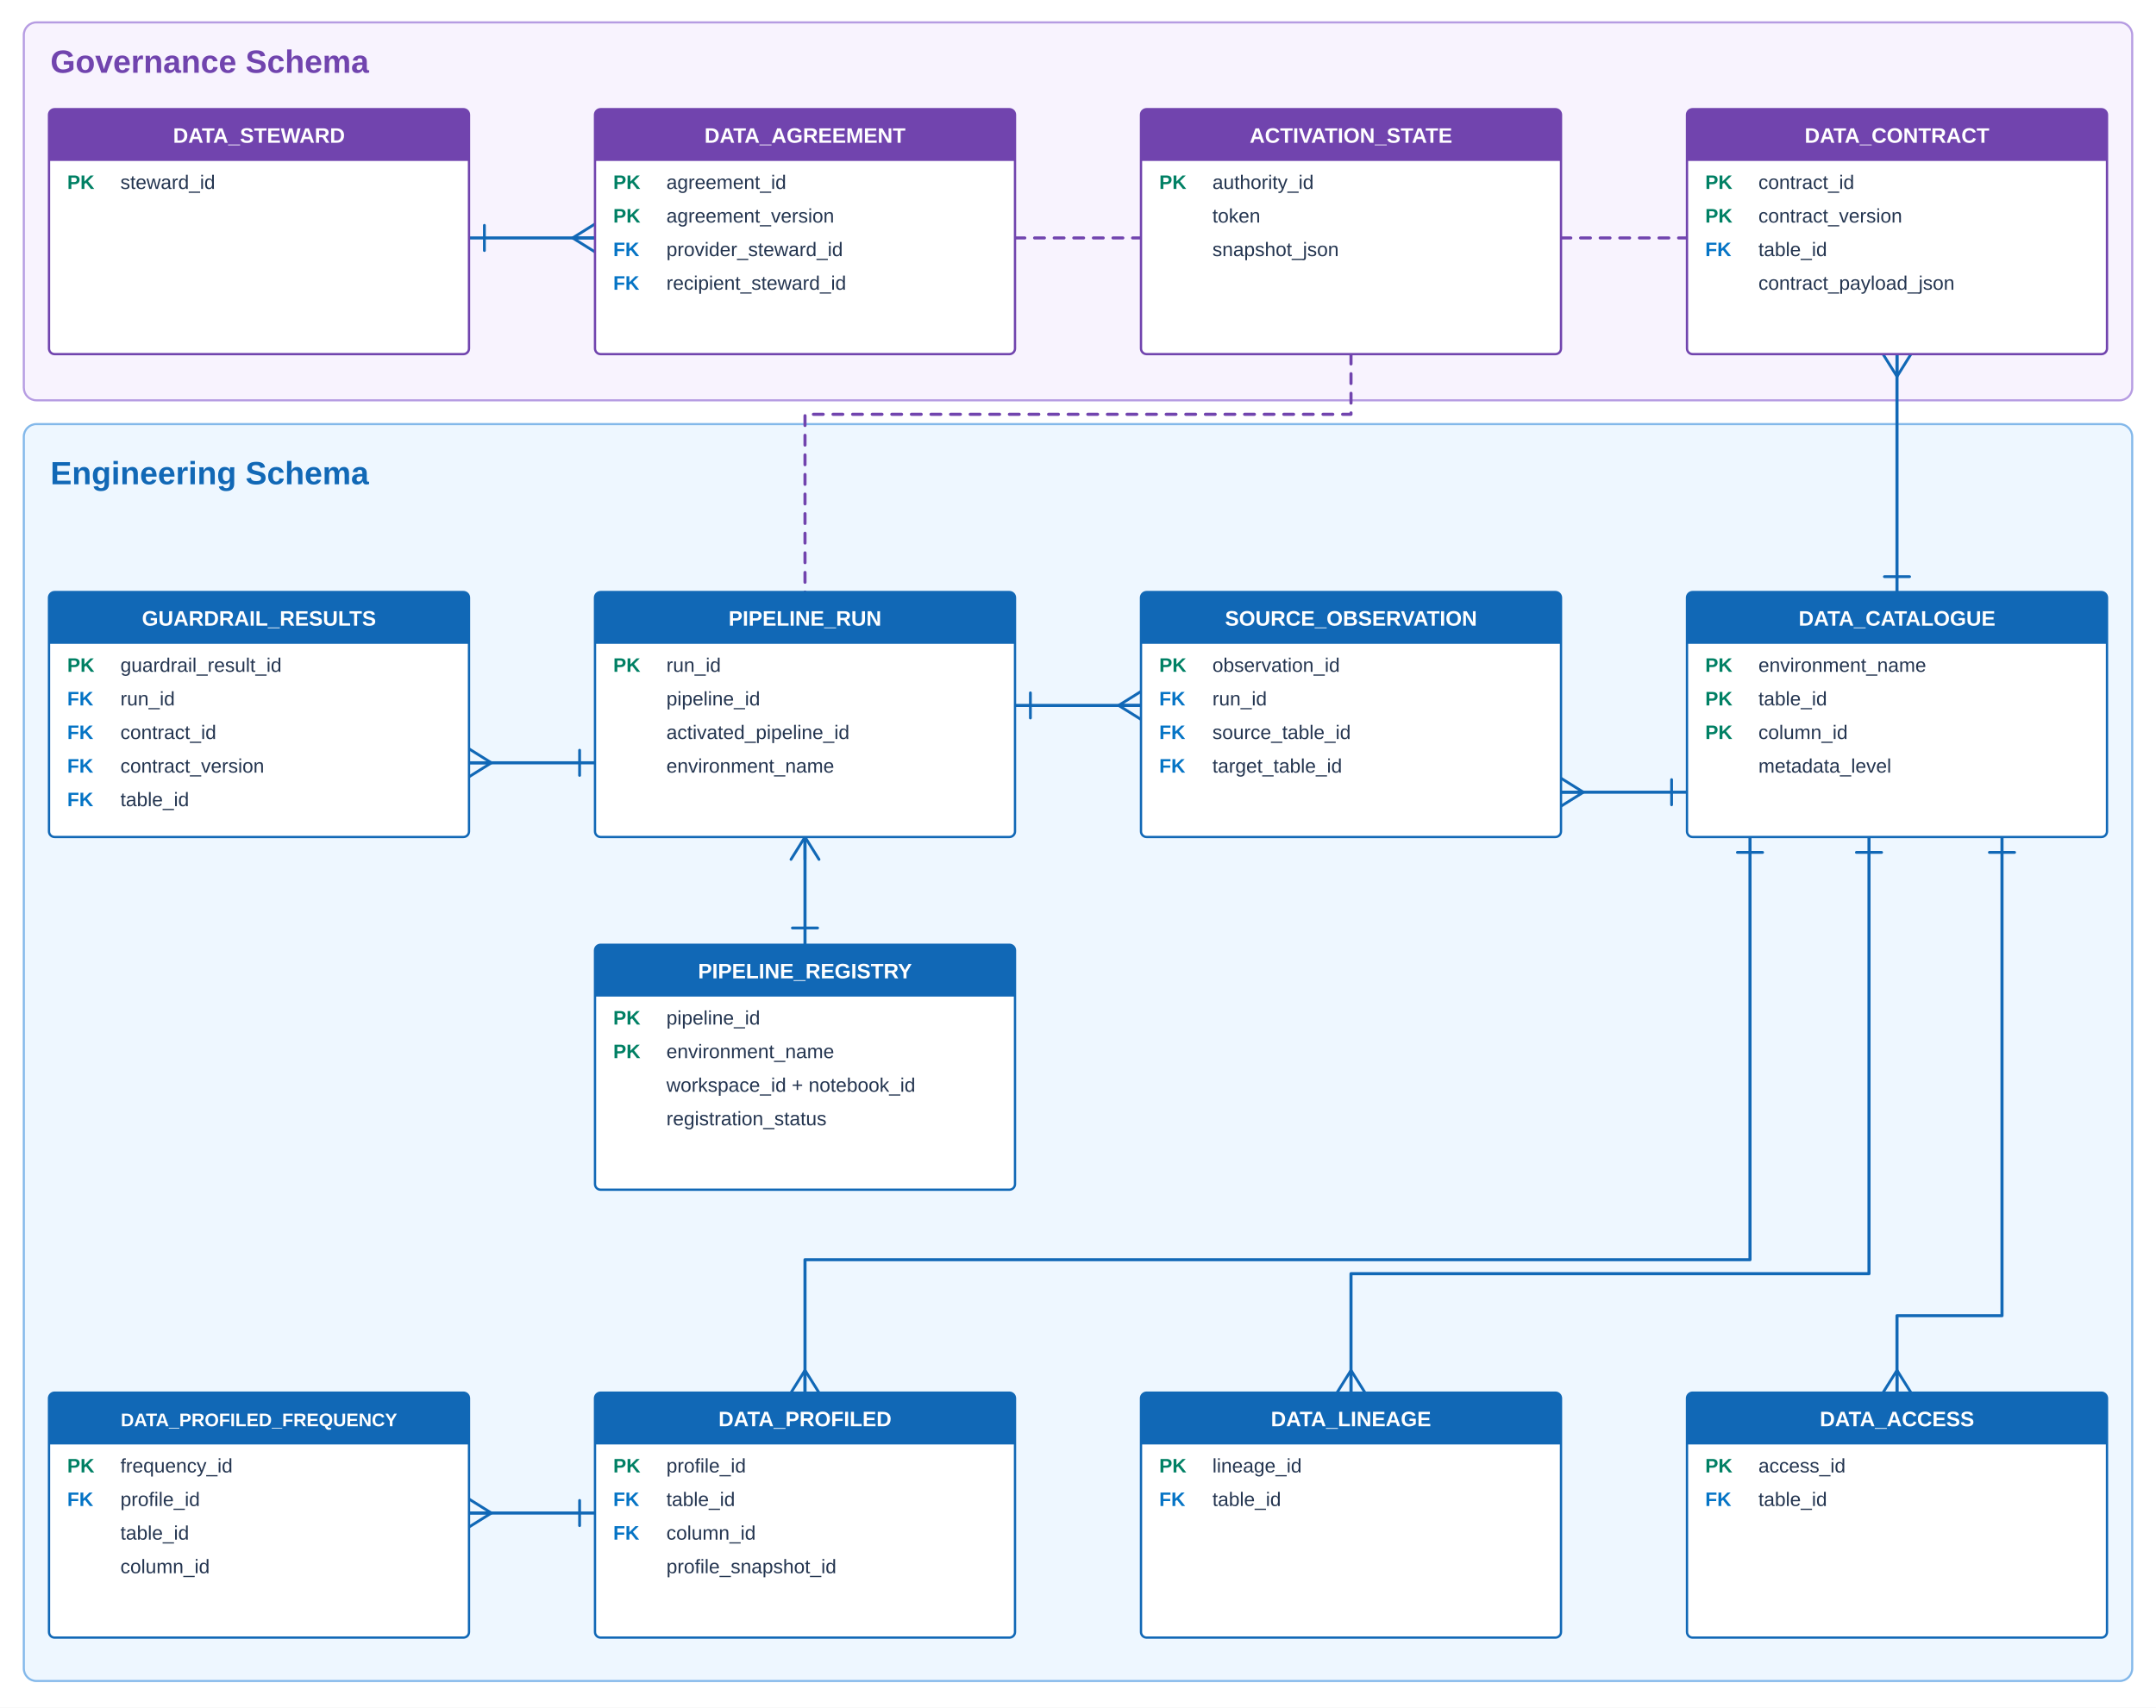
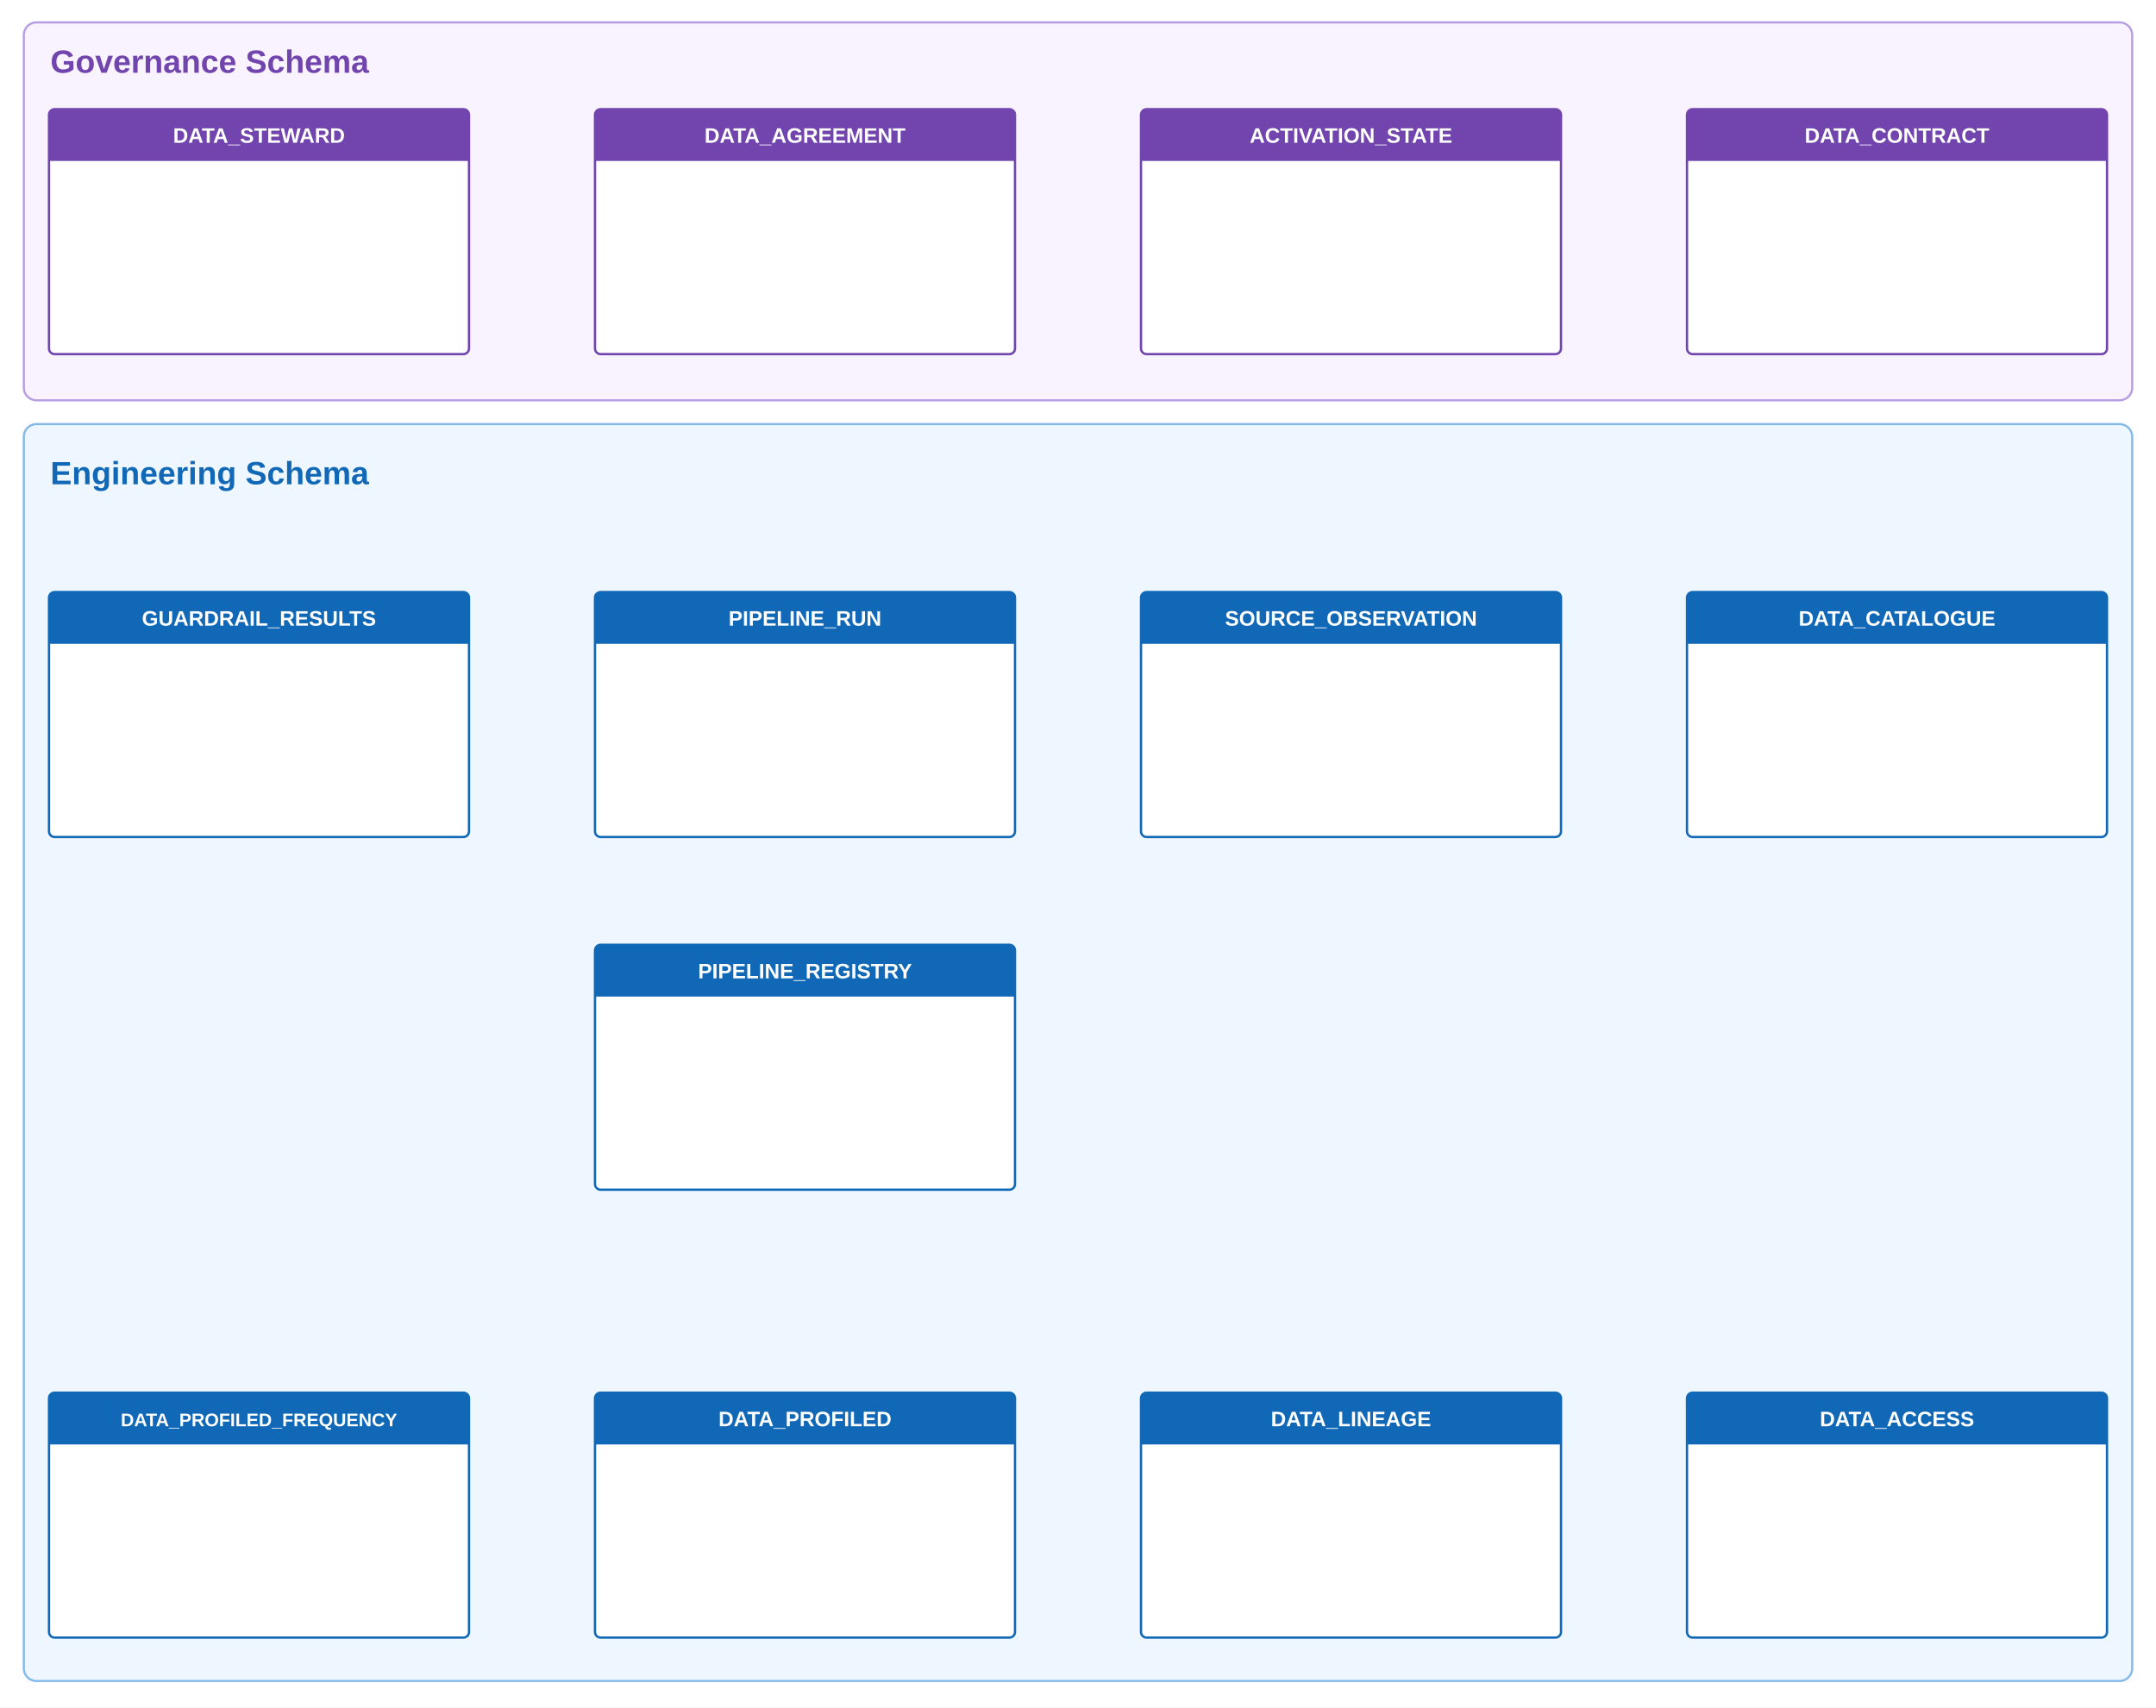
<svg xmlns="http://www.w3.org/2000/svg" xmlns:xlink="http://www.w3.org/1999/xlink" width="1540" height="1220" viewBox="0 0 1540 1220" role="img" aria-label="FabricOps metadata relationship diagram">
  <rect width="1540" height="1220" fill="#FFFFFF" />
  <rect x="17" y="16" width="1506" height="270" rx="9" fill="#F8F3FE" stroke="#B69CE2" stroke-width="1.5" />
  <rect x="17" y="303" width="1506" height="898" rx="9" fill="#EEF7FF" stroke="#83B8EA" stroke-width="1.5" />
  <text x="36" y="52" font-size="23" font-family="Arial, sans-serif" font-weight="700" fill="#7144AE">Governance Schema</text>
  <text x="36" y="346" font-size="23" font-family="Arial, sans-serif" font-weight="700" fill="#1168B6">Engineering Schema</text>
-   <path d="M335 170H425" fill="none" stroke="#1168B6" stroke-width="2.2" stroke-linejoin="round" stroke-linecap="round" />
-   <path d="M346 161V179" fill="none" stroke="#1168B6" stroke-width="2" stroke-linejoin="round" stroke-linecap="round" />
-   <path d="M409 170L425 160 M409 170L425 170 M409 170L425 180" fill="none" stroke="#1168B6" stroke-width="2" stroke-linejoin="round" stroke-linecap="round" />
-   <path d="M725 170H815" fill="none" stroke="#7144AE" stroke-width="2.2" stroke-linejoin="round" stroke-linecap="round" stroke-dasharray="7 7" />
-   <path d="M1115 170H1205" fill="none" stroke="#7144AE" stroke-width="2.2" stroke-linejoin="round" stroke-linecap="round" stroke-dasharray="7 7" />
-   <path d="M965 253V296H575V423" fill="none" stroke="#7144AE" stroke-width="2.2" stroke-linejoin="round" stroke-linecap="round" stroke-dasharray="7 7" />
-   <path d="M1355 253V423" fill="none" stroke="#1168B6" stroke-width="2.2" stroke-linejoin="round" stroke-linecap="round" />
-   <path d="M1355 269L1345 253 M1355 269L1355 253 M1355 269L1365 253" fill="none" stroke="#1168B6" stroke-width="2" stroke-linejoin="round" stroke-linecap="round" />
-   <path d="M1346 412H1364" fill="none" stroke="#1168B6" stroke-width="2" stroke-linejoin="round" stroke-linecap="round" />
-   <path d="M335 545H425" fill="none" stroke="#1168B6" stroke-width="2.2" stroke-linejoin="round" stroke-linecap="round" />
-   <path d="M351 545L335 535 M351 545L335 545 M351 545L335 555" fill="none" stroke="#1168B6" stroke-width="2" stroke-linejoin="round" stroke-linecap="round" />
-   <path d="M414 536V554" fill="none" stroke="#1168B6" stroke-width="2" stroke-linejoin="round" stroke-linecap="round" />
-   <path d="M725 504H815" fill="none" stroke="#1168B6" stroke-width="2.2" stroke-linejoin="round" stroke-linecap="round" />
-   <path d="M736 495V513" fill="none" stroke="#1168B6" stroke-width="2" stroke-linejoin="round" stroke-linecap="round" />
-   <path d="M799 504L815 494 M799 504L815 504 M799 504L815 514" fill="none" stroke="#1168B6" stroke-width="2" stroke-linejoin="round" stroke-linecap="round" />
-   <path d="M1115 566H1205" fill="none" stroke="#1168B6" stroke-width="2.2" stroke-linejoin="round" stroke-linecap="round" />
-   <path d="M1131 566L1115 556 M1131 566L1115 566 M1131 566L1115 576" fill="none" stroke="#1168B6" stroke-width="2" stroke-linejoin="round" stroke-linecap="round" />
-   <path d="M1194 557V575" fill="none" stroke="#1168B6" stroke-width="2" stroke-linejoin="round" stroke-linecap="round" />
-   <path d="M1250 598V900H575V995" fill="none" stroke="#1168B6" stroke-width="2.2" stroke-linejoin="round" stroke-linecap="round" />
-   <path d="M1241 609H1259" fill="none" stroke="#1168B6" stroke-width="2" stroke-linejoin="round" stroke-linecap="round" />
-   <path d="M575 979L565 995 M575 979L575 995 M575 979L585 995" fill="none" stroke="#1168B6" stroke-width="2" stroke-linejoin="round" stroke-linecap="round" />
-   <path d="M1335 598V910H965V995" fill="none" stroke="#1168B6" stroke-width="2.2" stroke-linejoin="round" stroke-linecap="round" />
-   <path d="M1326 609H1344" fill="none" stroke="#1168B6" stroke-width="2" stroke-linejoin="round" stroke-linecap="round" />
-   <path d="M965 979L955 995 M965 979L965 995 M965 979L975 995" fill="none" stroke="#1168B6" stroke-width="2" stroke-linejoin="round" stroke-linecap="round" />
-   <path d="M1430 598V940H1355V995" fill="none" stroke="#1168B6" stroke-width="2.2" stroke-linejoin="round" stroke-linecap="round" />
-   <path d="M1421 609H1439" fill="none" stroke="#1168B6" stroke-width="2" stroke-linejoin="round" stroke-linecap="round" />
-   <path d="M1355 979L1345 995 M1355 979L1355 995 M1355 979L1365 995" fill="none" stroke="#1168B6" stroke-width="2" stroke-linejoin="round" stroke-linecap="round" />
-   <path d="M335 1081H425" fill="none" stroke="#1168B6" stroke-width="2.2" stroke-linejoin="round" stroke-linecap="round" />
-   <path d="M351 1081L335 1071 M351 1081L335 1081 M351 1081L335 1091" fill="none" stroke="#1168B6" stroke-width="2" stroke-linejoin="round" stroke-linecap="round" />
-   <path d="M414 1072V1090" fill="none" stroke="#1168B6" stroke-width="2" stroke-linejoin="round" stroke-linecap="round" />
-   <path d="M575 598V675" fill="none" stroke="#1168B6" stroke-width="2.2" stroke-linejoin="round" stroke-linecap="round" />
-   <path d="M565 614L575 598 M575 614V598 M585 614L575 598" fill="none" stroke="#1168B6" stroke-width="2" stroke-linejoin="round" stroke-linecap="round" />
-   <path d="M566 663H584" fill="none" stroke="#1168B6" stroke-width="2" stroke-linejoin="round" stroke-linecap="round" />
  <a xlink:href="https://voycepeh.github.io/FabricOps-Starter-Kit/reference/metadata/metadata_data_steward/" target="_blank">
    <rect x="35" y="78" width="300" height="175" rx="4" fill="white" stroke="#7144AE" stroke-width="1.65" />
    <path d="M39 78H331Q335 78 335 82V115H35V82Q35 78 39 78Z" fill="#7144AE" />
    <text x="185.0" y="102" text-anchor="middle" font-size="15" font-weight="700" font-family="Arial, sans-serif" fill="white">DATA_STEWARD</text>
-     <text x="48" y="135" fill="#008064" font-weight="700" font-size="14" font-family="Arial, sans-serif">PK</text>
-     <text x="86" y="135" fill="#243550" font-size="14" font-family="Arial, sans-serif">steward_id</text>
  </a>
  <a xlink:href="https://voycepeh.github.io/FabricOps-Starter-Kit/reference/metadata/metadata_data_agreement/" target="_blank">
    <rect x="425" y="78" width="300" height="175" rx="4" fill="white" stroke="#7144AE" stroke-width="1.65" />
    <path d="M429 78H721Q725 78 725 82V115H425V82Q425 78 429 78Z" fill="#7144AE" />
    <text x="575.0" y="102" text-anchor="middle" font-size="15" font-weight="700" font-family="Arial, sans-serif" fill="white">DATA_AGREEMENT</text>
-     <text x="438" y="135" fill="#008064" font-weight="700" font-size="14" font-family="Arial, sans-serif">PK</text>
-     <text x="476" y="135" fill="#243550" font-size="14" font-family="Arial, sans-serif">agreement_id</text>
-     <text x="438" y="159" fill="#008064" font-weight="700" font-size="14" font-family="Arial, sans-serif">PK</text>
-     <text x="476" y="159" fill="#243550" font-size="14" font-family="Arial, sans-serif">agreement_version</text>
-     <text x="438" y="183" fill="#0574C5" font-weight="700" font-size="14" font-family="Arial, sans-serif">FK</text>
-     <text x="476" y="183" fill="#243550" font-size="14" font-family="Arial, sans-serif">provider_steward_id</text>
-     <text x="438" y="207" fill="#0574C5" font-weight="700" font-size="14" font-family="Arial, sans-serif">FK</text>
-     <text x="476" y="207" fill="#243550" font-size="14" font-family="Arial, sans-serif">recipient_steward_id</text>
  </a>
  <a xlink:href="https://voycepeh.github.io/FabricOps-Starter-Kit/reference/metadata/metadata_activation_state/" target="_blank">
    <rect x="815" y="78" width="300" height="175" rx="4" fill="white" stroke="#7144AE" stroke-width="1.65" />
    <path d="M819 78H1111Q1115 78 1115 82V115H815V82Q815 78 819 78Z" fill="#7144AE" />
    <text x="965.0" y="102" text-anchor="middle" font-size="15" font-weight="700" font-family="Arial, sans-serif" fill="white">ACTIVATION_STATE</text>
-     <text x="828" y="135" fill="#008064" font-weight="700" font-size="14" font-family="Arial, sans-serif">PK</text>
-     <text x="866" y="135" fill="#243550" font-size="14" font-family="Arial, sans-serif">authority_id</text>
-     <text x="866" y="159" fill="#243550" font-size="14" font-family="Arial, sans-serif">token</text>
-     <text x="866" y="183" fill="#243550" font-size="14" font-family="Arial, sans-serif">snapshot_json</text>
  </a>
  <a xlink:href="https://voycepeh.github.io/FabricOps-Starter-Kit/reference/metadata/metadata_data_contract/" target="_blank">
    <rect x="1205" y="78" width="300" height="175" rx="4" fill="white" stroke="#7144AE" stroke-width="1.65" />
    <path d="M1209 78H1501Q1505 78 1505 82V115H1205V82Q1205 78 1209 78Z" fill="#7144AE" />
    <text x="1355.0" y="102" text-anchor="middle" font-size="15" font-weight="700" font-family="Arial, sans-serif" fill="white">DATA_CONTRACT</text>
-     <text x="1218" y="135" fill="#008064" font-weight="700" font-size="14" font-family="Arial, sans-serif">PK</text>
-     <text x="1256" y="135" fill="#243550" font-size="14" font-family="Arial, sans-serif">contract_id</text>
-     <text x="1218" y="159" fill="#008064" font-weight="700" font-size="14" font-family="Arial, sans-serif">PK</text>
-     <text x="1256" y="159" fill="#243550" font-size="14" font-family="Arial, sans-serif">contract_version</text>
-     <text x="1218" y="183" fill="#0574C5" font-weight="700" font-size="14" font-family="Arial, sans-serif">FK</text>
-     <text x="1256" y="183" fill="#243550" font-size="14" font-family="Arial, sans-serif">table_id</text>
-     <text x="1256" y="207" fill="#243550" font-size="14" font-family="Arial, sans-serif">contract_payload_json</text>
  </a>
  <a xlink:href="https://voycepeh.github.io/FabricOps-Starter-Kit/reference/metadata/metadata_guardrail_results/" target="_blank">
    <rect x="35" y="423" width="300" height="175" rx="4" fill="white" stroke="#1168B6" stroke-width="1.65" />
    <path d="M39 423H331Q335 423 335 427V460H35V427Q35 423 39 423Z" fill="#1168B6" />
    <text x="185.0" y="447" text-anchor="middle" font-size="15" font-weight="700" font-family="Arial, sans-serif" fill="white">GUARDRAIL_RESULTS</text>
-     <text x="48" y="480" fill="#008064" font-weight="700" font-size="14" font-family="Arial, sans-serif">PK</text>
-     <text x="86" y="480" fill="#243550" font-size="14" font-family="Arial, sans-serif">guardrail_result_id</text>
-     <text x="48" y="504" fill="#0574C5" font-weight="700" font-size="14" font-family="Arial, sans-serif">FK</text>
-     <text x="86" y="504" fill="#243550" font-size="14" font-family="Arial, sans-serif">run_id</text>
-     <text x="48" y="528" fill="#0574C5" font-weight="700" font-size="14" font-family="Arial, sans-serif">FK</text>
-     <text x="86" y="528" fill="#243550" font-size="14" font-family="Arial, sans-serif">contract_id</text>
-     <text x="48" y="552" fill="#0574C5" font-weight="700" font-size="14" font-family="Arial, sans-serif">FK</text>
-     <text x="86" y="552" fill="#243550" font-size="14" font-family="Arial, sans-serif">contract_version</text>
-     <text x="48" y="576" fill="#0574C5" font-weight="700" font-size="14" font-family="Arial, sans-serif">FK</text>
-     <text x="86" y="576" fill="#243550" font-size="14" font-family="Arial, sans-serif">table_id</text>
  </a>
  <a xlink:href="https://voycepeh.github.io/FabricOps-Starter-Kit/reference/metadata/metadata_pipeline_run/" target="_blank">
    <rect x="425" y="423" width="300" height="175" rx="4" fill="white" stroke="#1168B6" stroke-width="1.65" />
    <path d="M429 423H721Q725 423 725 427V460H425V427Q425 423 429 423Z" fill="#1168B6" />
    <text x="575.0" y="447" text-anchor="middle" font-size="15" font-weight="700" font-family="Arial, sans-serif" fill="white">PIPELINE_RUN</text>
-     <text x="438" y="480" fill="#008064" font-weight="700" font-size="14" font-family="Arial, sans-serif">PK</text>
-     <text x="476" y="480" fill="#243550" font-size="14" font-family="Arial, sans-serif">run_id</text>
-     <text x="476" y="504" fill="#243550" font-size="14" font-family="Arial, sans-serif">pipeline_id</text>
-     <text x="476" y="528" fill="#243550" font-size="14" font-family="Arial, sans-serif">activated_pipeline_id</text>
-     <text x="476" y="552" fill="#243550" font-size="14" font-family="Arial, sans-serif">environment_name</text>
  </a>
  <a xlink:href="https://voycepeh.github.io/FabricOps-Starter-Kit/reference/metadata/metadata_source_observation/" target="_blank">
    <rect x="815" y="423" width="300" height="175" rx="4" fill="white" stroke="#1168B6" stroke-width="1.65" />
    <path d="M819 423H1111Q1115 423 1115 427V460H815V427Q815 423 819 423Z" fill="#1168B6" />
    <text x="965.0" y="447" text-anchor="middle" font-size="15" font-weight="700" font-family="Arial, sans-serif" fill="white">SOURCE_OBSERVATION</text>
-     <text x="828" y="480" fill="#008064" font-weight="700" font-size="14" font-family="Arial, sans-serif">PK</text>
-     <text x="866" y="480" fill="#243550" font-size="14" font-family="Arial, sans-serif">observation_id</text>
-     <text x="828" y="504" fill="#0574C5" font-weight="700" font-size="14" font-family="Arial, sans-serif">FK</text>
-     <text x="866" y="504" fill="#243550" font-size="14" font-family="Arial, sans-serif">run_id</text>
-     <text x="828" y="528" fill="#0574C5" font-weight="700" font-size="14" font-family="Arial, sans-serif">FK</text>
-     <text x="866" y="528" fill="#243550" font-size="14" font-family="Arial, sans-serif">source_table_id</text>
-     <text x="828" y="552" fill="#0574C5" font-weight="700" font-size="14" font-family="Arial, sans-serif">FK</text>
-     <text x="866" y="552" fill="#243550" font-size="14" font-family="Arial, sans-serif">target_table_id</text>
  </a>
  <a xlink:href="https://voycepeh.github.io/FabricOps-Starter-Kit/reference/metadata/metadata_data_catalogue/" target="_blank">
    <rect x="1205" y="423" width="300" height="175" rx="4" fill="white" stroke="#1168B6" stroke-width="1.65" />
    <path d="M1209 423H1501Q1505 423 1505 427V460H1205V427Q1205 423 1209 423Z" fill="#1168B6" />
    <text x="1355.0" y="447" text-anchor="middle" font-size="15" font-weight="700" font-family="Arial, sans-serif" fill="white">DATA_CATALOGUE</text>
-     <text x="1218" y="480" fill="#008064" font-weight="700" font-size="14" font-family="Arial, sans-serif">PK</text>
-     <text x="1256" y="480" fill="#243550" font-size="14" font-family="Arial, sans-serif">environment_name</text>
-     <text x="1218" y="504" fill="#008064" font-weight="700" font-size="14" font-family="Arial, sans-serif">PK</text>
-     <text x="1256" y="504" fill="#243550" font-size="14" font-family="Arial, sans-serif">table_id</text>
-     <text x="1218" y="528" fill="#008064" font-weight="700" font-size="14" font-family="Arial, sans-serif">PK</text>
-     <text x="1256" y="528" fill="#243550" font-size="14" font-family="Arial, sans-serif">column_id</text>
-     <text x="1256" y="552" fill="#243550" font-size="14" font-family="Arial, sans-serif">metadata_level</text>
  </a>
  <a xlink:href="https://voycepeh.github.io/FabricOps-Starter-Kit/reference/metadata/metadata_data_profiled_frequency/" target="_blank" transform="translate(0 180)">
    <rect x="35" y="815" width="300" height="175" rx="4" fill="white" stroke="#1168B6" stroke-width="1.65" />
    <path d="M39 815H331Q335 815 335 819V852H35V819Q35 815 39 815Z" fill="#1168B6" />
    <text x="185.0" y="839" text-anchor="middle" font-size="13.1" font-weight="700" font-family="Arial, sans-serif" fill="white">DATA_PROFILED_FREQUENCY</text>
-     <text x="48" y="872" fill="#008064" font-weight="700" font-size="14" font-family="Arial, sans-serif">PK</text>
-     <text x="86" y="872" fill="#243550" font-size="14" font-family="Arial, sans-serif">frequency_id</text>
-     <text x="48" y="896" fill="#0574C5" font-weight="700" font-size="14" font-family="Arial, sans-serif">FK</text>
-     <text x="86" y="896" fill="#243550" font-size="14" font-family="Arial, sans-serif">profile_id</text>
-     <text x="86" y="920" fill="#243550" font-size="14" font-family="Arial, sans-serif">table_id</text>
-     <text x="86" y="944" fill="#243550" font-size="14" font-family="Arial, sans-serif">column_id</text>
  </a>
  <a xlink:href="https://voycepeh.github.io/FabricOps-Starter-Kit/reference/metadata/metadata_data_profiled/" target="_blank" transform="translate(0 180)">
    <rect x="425" y="815" width="300" height="175" rx="4" fill="white" stroke="#1168B6" stroke-width="1.65" />
    <path d="M429 815H721Q725 815 725 819V852H425V819Q425 815 429 815Z" fill="#1168B6" />
    <text x="575.0" y="839" text-anchor="middle" font-size="15" font-weight="700" font-family="Arial, sans-serif" fill="white">DATA_PROFILED</text>
-     <text x="438" y="872" fill="#008064" font-weight="700" font-size="14" font-family="Arial, sans-serif">PK</text>
-     <text x="476" y="872" fill="#243550" font-size="14" font-family="Arial, sans-serif">profile_id</text>
-     <text x="438" y="896" fill="#0574C5" font-weight="700" font-size="14" font-family="Arial, sans-serif">FK</text>
-     <text x="476" y="896" fill="#243550" font-size="14" font-family="Arial, sans-serif">table_id</text>
-     <text x="438" y="920" fill="#0574C5" font-weight="700" font-size="14" font-family="Arial, sans-serif">FK</text>
-     <text x="476" y="920" fill="#243550" font-size="14" font-family="Arial, sans-serif">column_id</text>
-     <text x="476" y="944" fill="#243550" font-size="14" font-family="Arial, sans-serif">profile_snapshot_id</text>
  </a>
  <a xlink:href="https://voycepeh.github.io/FabricOps-Starter-Kit/reference/metadata/metadata_data_lineage/" target="_blank" transform="translate(0 180)">
    <rect x="815" y="815" width="300" height="175" rx="4" fill="white" stroke="#1168B6" stroke-width="1.65" />
    <path d="M819 815H1111Q1115 815 1115 819V852H815V819Q815 815 819 815Z" fill="#1168B6" />
    <text x="965.0" y="839" text-anchor="middle" font-size="15" font-weight="700" font-family="Arial, sans-serif" fill="white">DATA_LINEAGE</text>
-     <text x="828" y="872" fill="#008064" font-weight="700" font-size="14" font-family="Arial, sans-serif">PK</text>
-     <text x="866" y="872" fill="#243550" font-size="14" font-family="Arial, sans-serif">lineage_id</text>
-     <text x="828" y="896" fill="#0574C5" font-weight="700" font-size="14" font-family="Arial, sans-serif">FK</text>
-     <text x="866" y="896" fill="#243550" font-size="14" font-family="Arial, sans-serif">table_id</text>
  </a>
  <a xlink:href="https://voycepeh.github.io/FabricOps-Starter-Kit/reference/metadata/metadata_data_access/" target="_blank" transform="translate(0 180)">
    <rect x="1205" y="815" width="300" height="175" rx="4" fill="white" stroke="#1168B6" stroke-width="1.65" />
    <path d="M1209 815H1501Q1505 815 1505 819V852H1205V819Q1205 815 1209 815Z" fill="#1168B6" />
    <text x="1355.0" y="839" text-anchor="middle" font-size="15" font-weight="700" font-family="Arial, sans-serif" fill="white">DATA_ACCESS</text>
-     <text x="1218" y="872" fill="#008064" font-weight="700" font-size="14" font-family="Arial, sans-serif">PK</text>
-     <text x="1256" y="872" fill="#243550" font-size="14" font-family="Arial, sans-serif">access_id</text>
-     <text x="1218" y="896" fill="#0574C5" font-weight="700" font-size="14" font-family="Arial, sans-serif">FK</text>
-     <text x="1256" y="896" fill="#243550" font-size="14" font-family="Arial, sans-serif">table_id</text>
  </a>
  <a xlink:href="https://voycepeh.github.io/FabricOps-Starter-Kit/reference/metadata/metadata_pipeline_registry/" target="_blank">
    <rect x="425" y="675" width="300" height="175" rx="4" fill="white" stroke="#1168B6" stroke-width="1.65" />
    <path d="M429 675H721Q725 675 725 679V712H425V679Q425 675 429 675Z" fill="#1168B6" />
    <text x="575" y="699" text-anchor="middle" font-size="15" font-weight="700" font-family="Arial, sans-serif" fill="white">PIPELINE_REGISTRY</text>
-     <text x="438" y="732" fill="#008064" font-weight="700" font-size="14" font-family="Arial, sans-serif">PK</text>
-     <text x="476" y="732" fill="#243550" font-size="14" font-family="Arial, sans-serif">pipeline_id</text>
-     <text x="438" y="756" fill="#008064" font-weight="700" font-size="14" font-family="Arial, sans-serif">PK</text>
-     <text x="476" y="756" fill="#243550" font-size="14" font-family="Arial, sans-serif">environment_name</text>
-     <text x="476" y="780" fill="#243550" font-size="14" font-family="Arial, sans-serif">workspace_id + notebook_id</text>
-     <text x="476" y="804" fill="#243550" font-size="14" font-family="Arial, sans-serif">registration_status</text>
  </a>
</svg>
